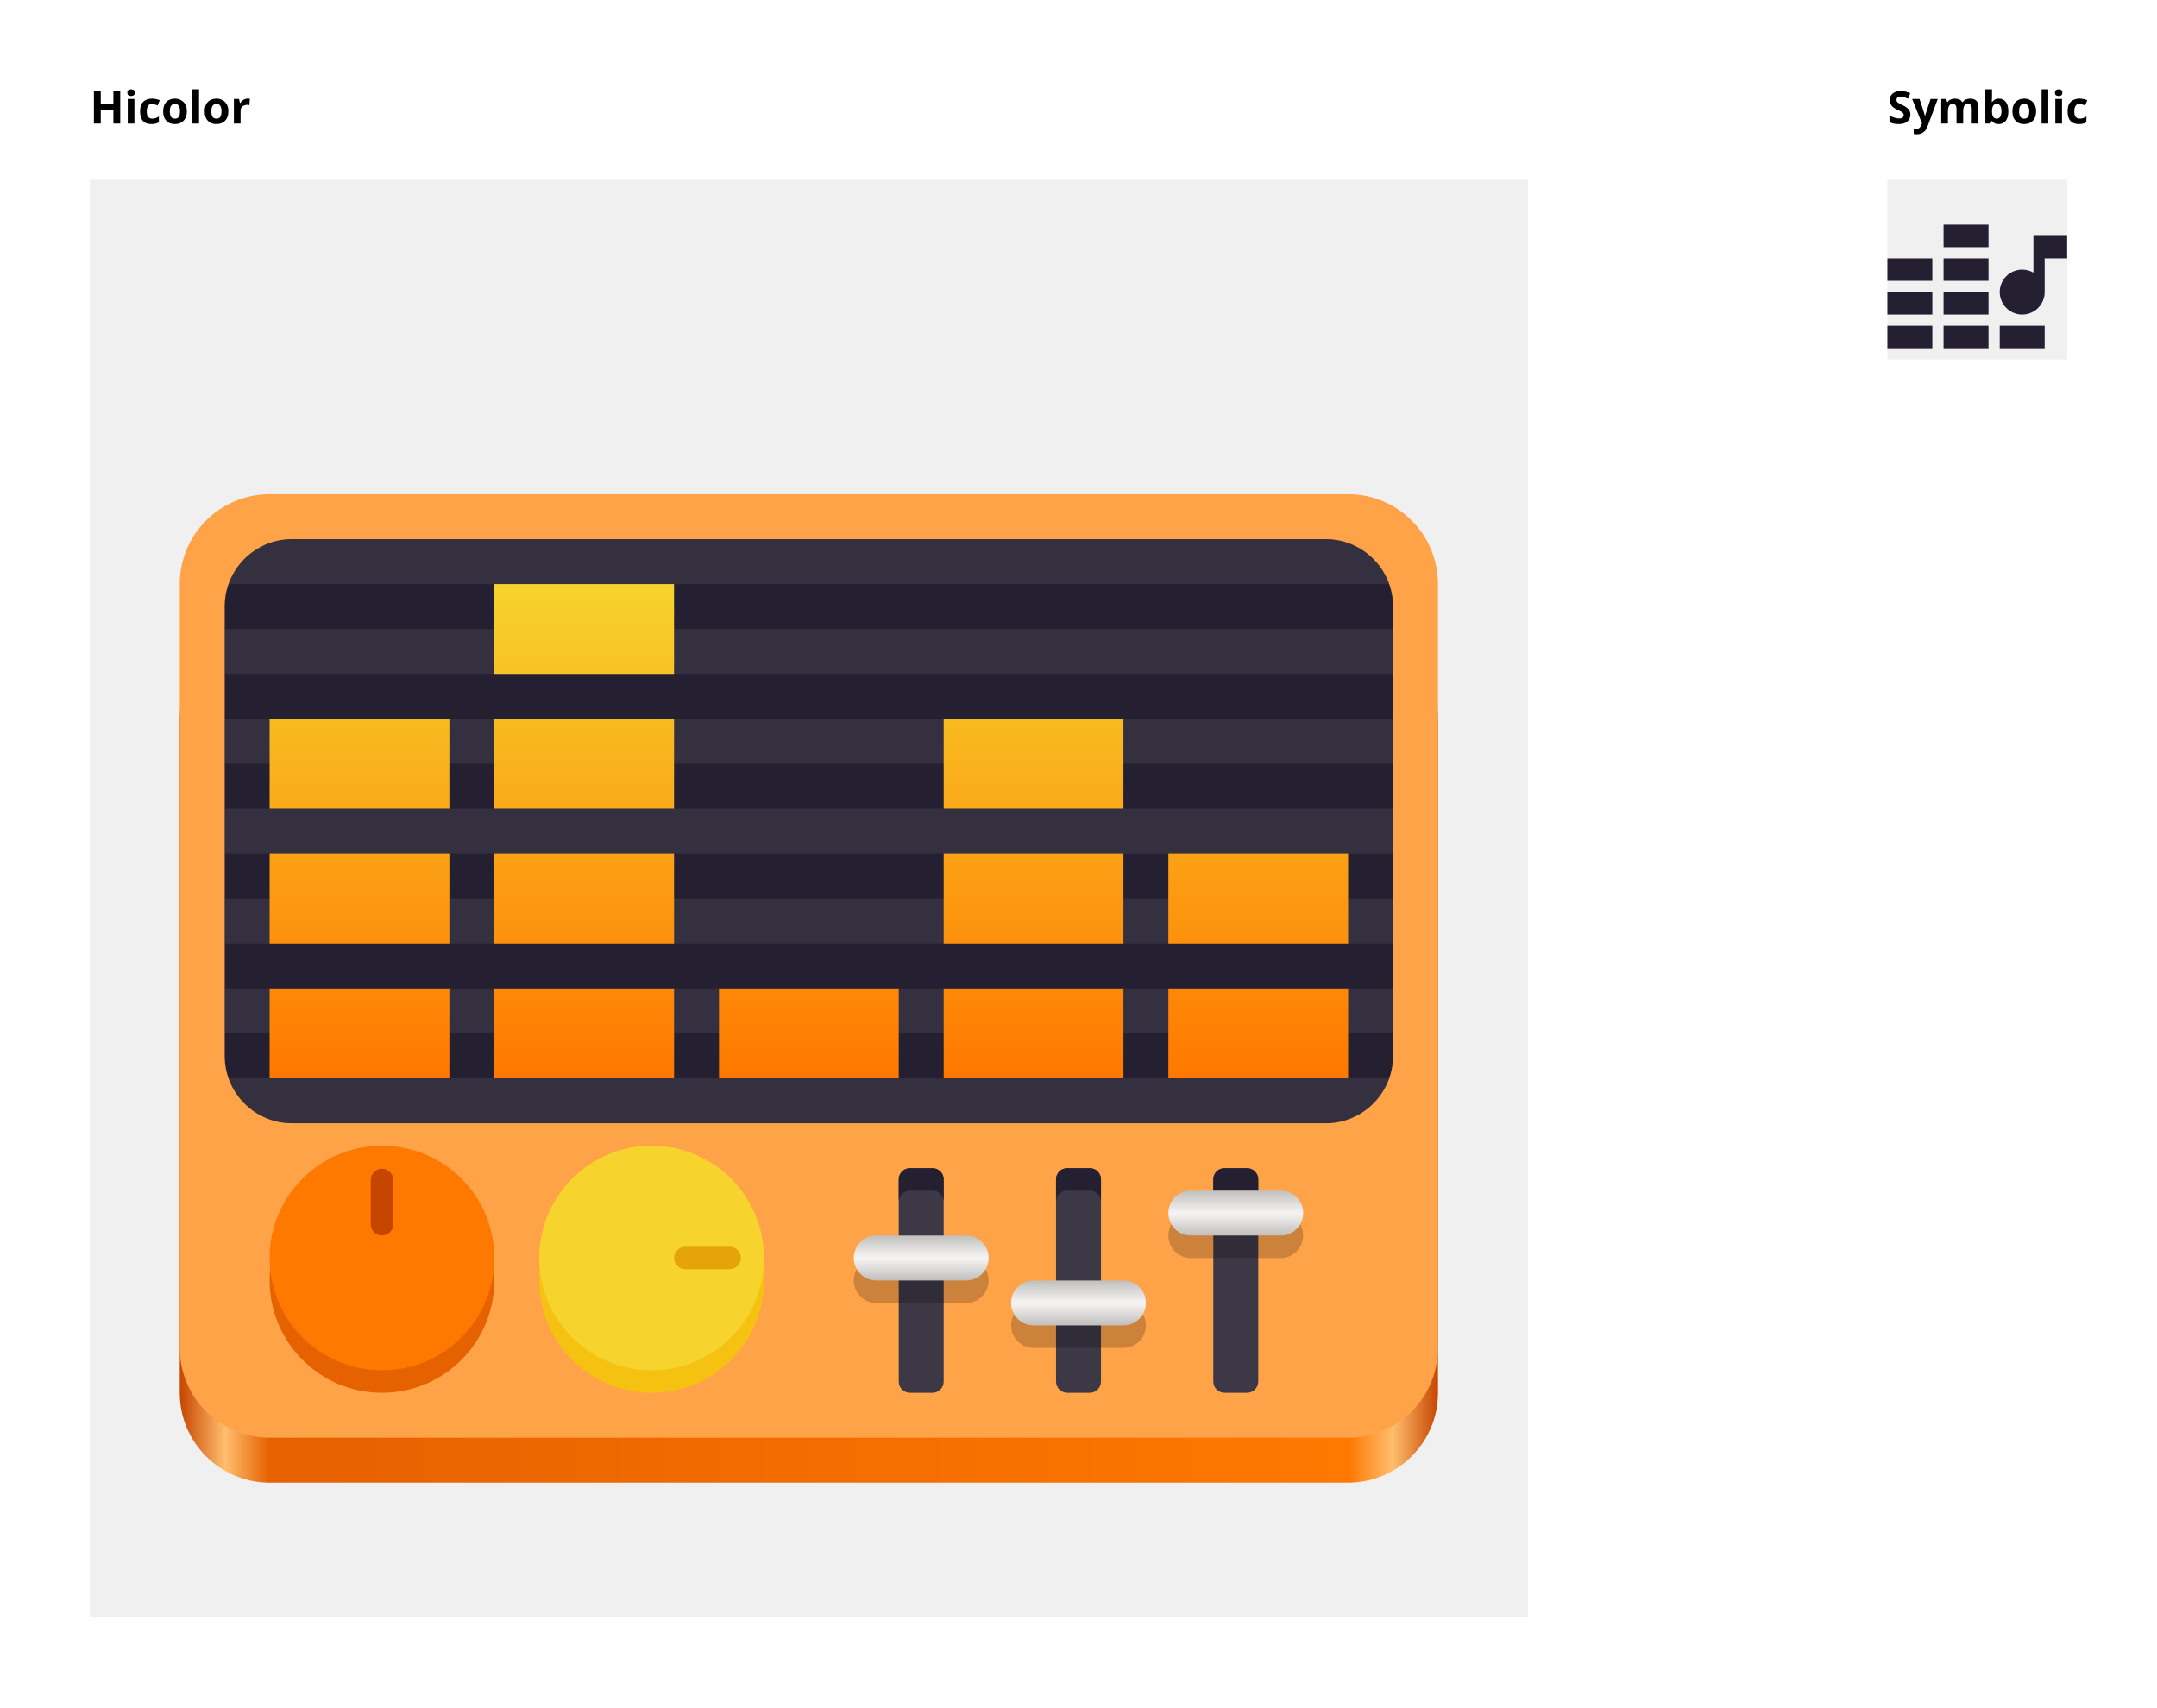
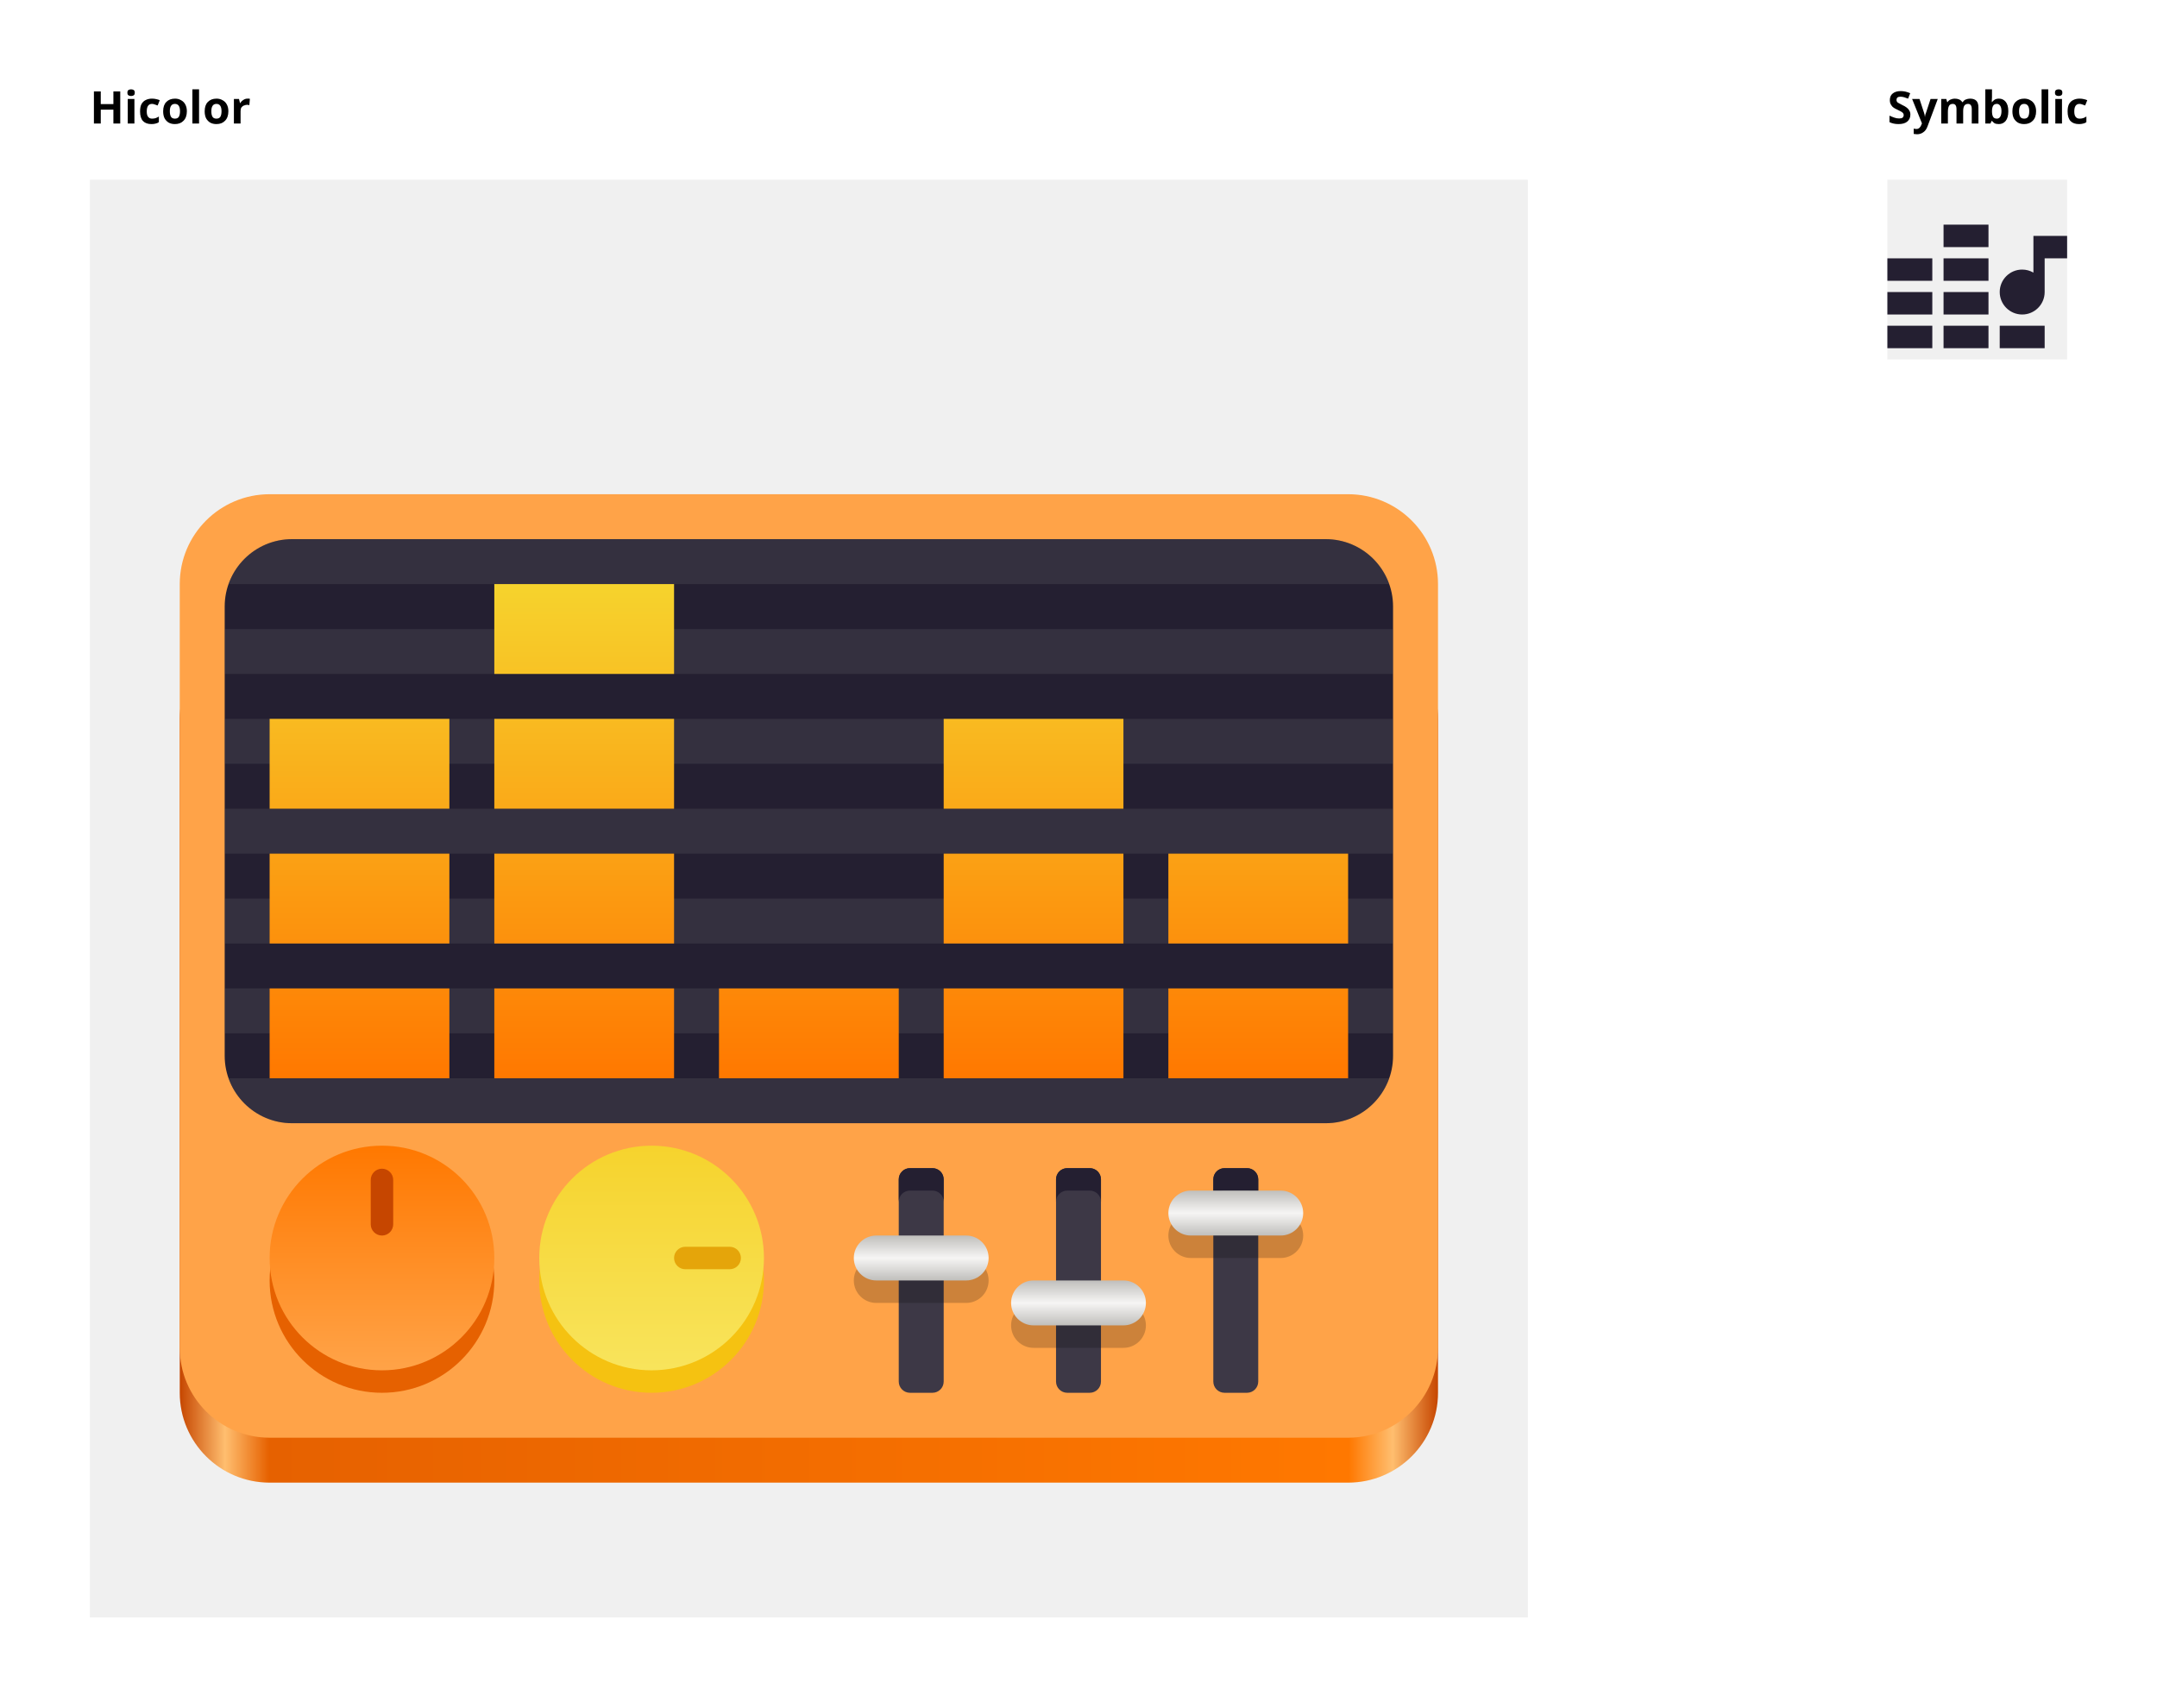
<svg xmlns="http://www.w3.org/2000/svg" xmlns:xlink="http://www.w3.org/1999/xlink" width="192" height="152" id="svg11300" version="1.0" style="display:inline;enable-background:new" viewBox="0 0 192 152">
  <defs id="defs3">
+     <linearGradient id="linearGradient1040">
+       <stop style="stop-color:#f6d32d;stop-opacity:1;" offset="0" id="stop1036" />
+       <stop style="stop-color:#f8e45c;stop-opacity:1;" offset="1" id="stop1038" />
+     </linearGradient>
+     <linearGradient id="linearGradient985">
+       <stop style="stop-color:#ff7800;stop-opacity:1;" offset="0" id="stop981" />
+       <stop style="stop-color:#ffa348;stop-opacity:1;" offset="1" id="stop983" />
+     </linearGradient>
    <linearGradient id="linearGradient26678">
      <stop style="stop-color:#c0bfbc;stop-opacity:1;" offset="0" id="stop26674" />
      <stop style="stop-color:#f6f5f4;stop-opacity:1;" offset="0.5" id="stop26682" />
      <stop style="stop-color:#c0bfbc;stop-opacity:1;" offset="1" id="stop26676" />
    </linearGradient>
    <linearGradient id="linearGradient14448">
      <stop style="stop-color:#f6d32d;stop-opacity:1;" offset="0" id="stop14444" />
      <stop style="stop-color:#ff7800;stop-opacity:1;" offset="1" id="stop14446" />
    </linearGradient>
    <linearGradient id="linearGradient851">
      <stop id="stop839" offset="0" style="stop-color:#c64600;stop-opacity:1;" />
      <stop style="stop-color:#ffbe6f;stop-opacity:1;" offset="0.036" id="stop841" />
      <stop id="stop843" offset="0.071" style="stop-color:#e66100;stop-opacity:1;" />
      <stop style="stop-color:#ff7800;stop-opacity:1;" offset="0.929" id="stop845" />
      <stop id="stop847" offset="0.964" style="stop-color:#ffbe6f;stop-opacity:1;" />
      <stop id="stop849" offset="1" style="stop-color:#c64600;stop-opacity:1;" />
    </linearGradient>
    <linearGradient xlink:href="#linearGradient851" id="linearGradient765" gradientUnits="userSpaceOnUse" gradientTransform="matrix(0.25,0,0,0.25,-14.14897,400.3485)" x1="88.596" y1="-449.394" x2="536.596" y2="-449.394" />
    <linearGradient xlink:href="#linearGradient14448" id="linearGradient14450" x1="64" y1="208" x2="64" y2="252" gradientUnits="userSpaceOnUse" />
    <linearGradient xlink:href="#linearGradient26678" id="linearGradient26680" x1="74" y1="266" x2="74" y2="270" gradientUnits="userSpaceOnUse" />
    <linearGradient xlink:href="#linearGradient26678" id="linearGradient29272" gradientUnits="userSpaceOnUse" x1="74" y1="266" x2="74" y2="270" gradientTransform="translate(14,4)" />
    <linearGradient xlink:href="#linearGradient26678" id="linearGradient29282" gradientUnits="userSpaceOnUse" gradientTransform="translate(28,-4)" x1="74" y1="266" x2="74" y2="270" />
    <clipPath clipPathUnits="userSpaceOnUse" id="clipPath35060">
      <rect style="fill:#241f31;fill-opacity:1;stroke-width:2;stroke-linecap:square" id="rect35062" width="104" height="52" x="12" y="204" rx="6" ry="6" />
    </clipPath>
+     <linearGradient xlink:href="#linearGradient985" id="linearGradient987" x1="26" y1="258" x2="26" y2="278" gradientUnits="userSpaceOnUse" />
+     <linearGradient xlink:href="#linearGradient1040" id="linearGradient1042" x1="268" y1="-60" x2="268" y2="-40" gradientUnits="userSpaceOnUse" gradientTransform="translate(-218,318)" />
  </defs>
  <g id="layer1" style="display:inline" transform="translate(8,-156)">
    <g id="layer4" style="display:inline">
      <rect y="172" x="9.2651362e-08" height="128" width="128" id="hicolor" style="display:inline;overflow:visible;visibility:visible;fill:#f0f0f0;fill-opacity:0;fill-rule:nonzero;stroke:none;stroke-width:0.5;marker:none;enable-background:accumulate" />
      <rect style="display:inline;overflow:visible;visibility:visible;fill:#f0f0f0;fill-opacity:0;fill-rule:nonzero;stroke:none;stroke-width:0.5;marker:none;enable-background:accumulate" id="symbolic" width="16" height="16" x="160" y="172" />
    </g>
    <g id="layer2" style="display:inline">
      <g style="display:inline;fill:#000000;enable-background:new" transform="matrix(7.991171,0,0,8.003641,-167.7909,-4846.078)" id="g12027" />
      <rect style="display:inline;overflow:visible;visibility:visible;fill:#f0f0f0;fill-opacity:1;fill-rule:nonzero;stroke:none;stroke-width:0.5;marker:none;enable-background:accumulate" id="128" width="128" height="128" x="9.2651362e-08" y="172" />
      <g id="g883" style="fill:none;fill-opacity:0.251;stroke:#a579b3;stroke-opacity:1" transform="translate(-24,24)" />
      <g id="g900" style="fill:none;fill-opacity:0.251;stroke:#a579b3;stroke-opacity:1" transform="translate(-24,24)" />
      <rect y="172" x="160" height="16" width="16" id="16" style="display:inline;overflow:visible;visibility:visible;fill:#f0f0f0;fill-opacity:1;fill-rule:nonzero;stroke:none;stroke-width:0.5;marker:none;enable-background:accumulate" />
      <text xml:space="preserve" style="font-style:normal;font-variant:normal;font-weight:bold;font-stretch:normal;font-size:4px;line-height:125%;font-family:Cantarell;-inkscape-font-specification:'Cantarell, Bold';text-align:start;writing-mode:lr-tb;text-anchor:start;display:inline;fill:#000000;fill-opacity:1;stroke:none;stroke-width:0.333;enable-background:new" x="0" y="167" id="text863">
        <tspan style="font-size:4px;stroke-width:0.333" id="tspan861" x="0" y="167">Hicolor</tspan>
      </text>
      <text id="text867" y="167" x="160" style="font-style:normal;font-variant:normal;font-weight:bold;font-stretch:normal;font-size:4px;line-height:125%;font-family:Cantarell;-inkscape-font-specification:'Cantarell, Bold';text-align:start;writing-mode:lr-tb;text-anchor:start;display:inline;fill:#000000;fill-opacity:1;stroke:none;stroke-width:0.333;enable-background:new" xml:space="preserve">
        <tspan y="167" x="160" id="tspan865" style="font-size:4px;stroke-width:0.333">Symbolic</tspan>
      </text>
    </g>
    <g id="layer9" style="display:inline">
      <rect ry="8" rx="8" y="212" x="8" height="76" width="112" id="rect759" style="display:inline;vector-effect:none;fill:url(#linearGradient765);fill-opacity:1;stroke:none;stroke-width:0.25;stroke-linecap:butt;stroke-linejoin:miter;stroke-miterlimit:4;stroke-dasharray:none;stroke-dashoffset:0;stroke-opacity:1;marker:none;marker-start:none;marker-mid:none;marker-end:none;paint-order:normal;enable-background:new" />
      <rect style="display:inline;vector-effect:none;fill:#ffa348;fill-opacity:1;stroke:none;stroke-width:0.25;stroke-linecap:butt;stroke-linejoin:miter;stroke-miterlimit:4;stroke-dasharray:none;stroke-dashoffset:0;stroke-opacity:1;marker:none;marker-start:none;marker-mid:none;marker-end:none;paint-order:normal;enable-background:new" id="rect761" width="112" height="84" x="8" y="200" rx="8" ry="8" />
-       <rect style="fill:#3d3846;fill-opacity:1;stroke-width:2;stroke-linecap:square" id="rect25178" width="4" height="20" x="72" y="260" rx="1" ry="1" />
      <rect style="fill:#241f31;fill-opacity:1;stroke-width:2;stroke-linecap:square" id="rect2453" width="104" height="52" x="12" y="204" rx="6" ry="6" />
      <g id="g34514" clip-path="url(#clipPath35060)" style="fill:#77767b;opacity:1;fill-opacity:0.2">
        <rect style="fill:#77767b;fill-opacity:0.2;stroke-width:2;stroke-linecap:square" id="rect33971" width="104" height="4" x="12" y="204" />
        <rect style="fill:#77767b;fill-opacity:0.2;stroke-width:2;stroke-linecap:square" id="rect33973" width="104" height="4" x="12" y="212" />
        <rect style="fill:#77767b;fill-opacity:0.2;stroke-width:2;stroke-linecap:square" id="rect33975" width="104" height="4" x="12" y="220" />
        <rect style="fill:#77767b;fill-opacity:0.2;stroke-width:2;stroke-linecap:square" id="rect33977" width="104" height="4" x="12" y="228" />
        <rect style="fill:#77767b;fill-opacity:0.2;stroke-width:2;stroke-linecap:square" id="rect33979" width="104" height="4" x="12" y="236" />
        <rect style="fill:#77767b;fill-opacity:0.2;stroke-width:2;stroke-linecap:square" id="rect33981" width="104" height="4" x="12" y="244" />
        <rect style="fill:#77767b;fill-opacity:0.2;stroke-width:2;stroke-linecap:square" id="rect33983" width="104" height="4" x="12" y="252" />
      </g>
      <g id="g12410" style="fill-opacity:1;fill:url(#linearGradient14450)">
        <rect style="fill:url(#linearGradient14450);fill-opacity:1;stroke-width:2;stroke-linecap:square" id="rect3507" width="16" height="8" x="16" y="244" />
        <rect style="fill:url(#linearGradient14450);fill-opacity:1;stroke-width:2;stroke-linecap:square" id="rect3509" width="16" height="8" x="16" y="232" />
        <rect style="fill:url(#linearGradient14450);fill-opacity:1;stroke-width:2;stroke-linecap:square" id="rect3511" width="16" height="8" x="16" y="220" />
        <rect style="fill:url(#linearGradient14450);fill-opacity:1;stroke-width:2;stroke-linecap:square" id="rect3519" width="16" height="8" x="36" y="244" />
        <rect style="fill:url(#linearGradient14450);fill-opacity:1;stroke-width:2;stroke-linecap:square" id="rect3521" width="16" height="8" x="36" y="232" />
        <rect style="fill:url(#linearGradient14450);fill-opacity:1;stroke-width:2;stroke-linecap:square" id="rect3523" width="16" height="8" x="36" y="220" />
        <rect style="fill:url(#linearGradient14450);fill-opacity:1;stroke-width:2;stroke-linecap:square" id="rect3525" width="16" height="8" x="36" y="208" />
        <rect style="fill:url(#linearGradient14450);fill-opacity:1;stroke-width:2;stroke-linecap:square" id="rect3531" width="16" height="8" x="56" y="244" />
        <rect style="fill:url(#linearGradient14450);fill-opacity:1;stroke-width:2;stroke-linecap:square" id="rect3543" width="16" height="8" x="76" y="244" />
        <rect style="fill:url(#linearGradient14450);fill-opacity:1;stroke-width:2;stroke-linecap:square" id="rect3545" width="16" height="8" x="76" y="232" />
        <rect style="fill:url(#linearGradient14450);fill-opacity:1;stroke-width:2;stroke-linecap:square" id="rect3547" width="16" height="8" x="76" y="220" />
        <rect style="fill:url(#linearGradient14450);fill-opacity:1;stroke-width:2;stroke-linecap:square" id="rect3555" width="16" height="8" x="96" y="244" />
        <rect style="fill:url(#linearGradient14450);fill-opacity:1;stroke-width:2;stroke-linecap:square" id="rect3557" width="16" height="8" x="96" y="232" />
      </g>
-       <circle style="fill:#e66100;fill-opacity:1;stroke-width:2.5;stroke-linecap:square" id="circle18509" cx="26" cy="270" r="10" />
-       <circle style="fill:#ff7800;fill-opacity:1;stroke-width:2.5;stroke-linecap:square" id="circle20556" cx="26" cy="268" r="10" />
-       <rect style="fill:#c64600;fill-opacity:1;stroke-width:2;stroke-linecap:square" id="rect21102" width="2" height="5.95" x="25" y="260.05" rx="1" ry="1" />
-       <circle style="fill:#f5c211;fill-opacity:1;stroke-width:2.5;stroke-linecap:square" id="circle22142" cx="50" cy="270" r="10" />
-       <circle style="fill:#f6d32d;fill-opacity:1;stroke-width:2.5;stroke-linecap:square" id="circle22144" cx="268" cy="-50" r="10" transform="rotate(90)" />
-       <rect style="fill:#e5a50a;fill-opacity:1;stroke-width:2;stroke-linecap:square" id="rect22146" width="2" height="5.95" x="267" y="-57.95" rx="1" ry="1" transform="rotate(90)" />
-       <path id="rect28754" style="fill:#241f31;fill-opacity:1;stroke-width:2;stroke-linecap:square" d="m 73,260 c -0.554,0 -1,0.446 -1,1 v 2 c 0,-0.554 0.446,-1 1,-1 h 2 c 0.554,0 1,0.446 1,1 v -2 c 0,-0.554 -0.446,-1 -1,-1 z" />
-       <rect style="fill:#3d3846;fill-opacity:1;stroke-width:2;stroke-linecap:square" id="rect29264" width="4" height="20" x="86" y="260" rx="1" ry="1" />
-       <path id="path29270" style="fill:#241f31;fill-opacity:1;stroke-width:2;stroke-linecap:square" d="m 87,260 c -0.554,0 -1,0.446 -1,1 v 2 c 0,-0.554 0.446,-1 1,-1 h 2 c 0.554,0 1,0.446 1,1 v -2 c 0,-0.554 -0.446,-1 -1,-1 z" />
-       <rect style="fill:#3d3846;fill-opacity:1;stroke-width:2;stroke-linecap:square" id="rect29274" width="4" height="20" x="100" y="260" rx="1" ry="1" />
-       <path id="path29280" style="fill:#241f31;fill-opacity:1;stroke-width:2;stroke-linecap:square" d="m 101,260 c -0.554,0 -1,0.446 -1,1 v 2 c 0,-0.554 0.446,-1 1,-1 h 2 c 0.554,0 1,0.446 1,1 v -2 c 0,-0.554 -0.446,-1 -1,-1 z" />
-       <rect style="fill:#000000;fill-opacity:0.2;stroke-width:2;stroke-linecap:square" id="rect29276" width="12" height="4" x="96" y="264" rx="2" ry="2" />
-       <rect style="fill:url(#linearGradient29282);fill-opacity:1;stroke-width:2;stroke-linecap:square" id="rect29278" width="12" height="4" x="96" y="262" rx="2" ry="2" />
-       <rect style="fill:#000000;fill-opacity:0.2;stroke-width:2;stroke-linecap:square" id="rect29266" width="12" height="4" x="82" y="272" rx="2" ry="2" />
-       <rect style="fill:url(#linearGradient29272);fill-opacity:1;stroke-width:2;stroke-linecap:square" id="rect29268" width="12" height="4" x="82" y="270" rx="2" ry="2" />
-       <rect style="fill:#000000;fill-opacity:0.2;stroke-width:2;stroke-linecap:square" id="rect26684" width="12" height="4" x="68" y="268" rx="2" ry="2" />
-       <rect style="fill:url(#linearGradient26680);fill-opacity:1;stroke-width:2;stroke-linecap:square" id="rect25124" width="12" height="4" x="68" y="266" rx="2" ry="2" />
-       <rect style="opacity:1;fill:#241f31;fill-opacity:1;stroke-width:2;stroke-linecap:square" id="rect43164" width="4" height="2" x="160" y="185" />
-       <rect style="opacity:1;fill:#241f31;fill-opacity:1;stroke-width:2;stroke-linecap:square" id="rect43166" width="4" height="2" x="165" y="185" />
-       <rect style="opacity:1;fill:#241f31;fill-opacity:1;stroke-width:2;stroke-linecap:square" id="rect43168" width="4" height="2" x="170" y="185" />
-       <rect style="opacity:1;fill:#241f31;fill-opacity:1;stroke-width:2;stroke-linecap:square" id="rect43178" width="4" height="2" x="165" y="182" />
-       <rect style="opacity:1;fill:#241f31;fill-opacity:1;stroke-width:2;stroke-linecap:square" id="rect43180" width="4" height="2" x="165" y="179" />
-       <rect style="opacity:1;fill:#241f31;fill-opacity:1;stroke-width:2;stroke-linecap:square" id="rect43182" width="4" height="2" x="165" y="176" />
-       <rect style="opacity:1;fill:#241f31;fill-opacity:1;stroke-width:2;stroke-linecap:square" id="rect43186" width="4" height="2" x="160" y="182" />
-       <rect style="opacity:1;fill:#241f31;fill-opacity:1;stroke-width:2;stroke-linecap:square" id="rect43188" width="4" height="2" x="160" y="179" />
-       <path d="m 173,177 v 3.27 C 172.695,180.094 172.352,180 172,180 c -1.105,0 -2,0.895 -2,2 0,1.105 0.895,2 2,2 1.105,0 2,-0.895 2,-2 v -3 h 2 v -2 z m 0,0" id="path50155" style="fill:#241f31" />
+       <g id="g3649">
+         <circle style="fill:#f5c211;fill-opacity:1;stroke-width:2.5;stroke-linecap:square" id="circle22142" cx="50" cy="270" r="10" />
+         <circle style="fill:url(#linearGradient1042);fill-opacity:1;stroke-width:2.5;stroke-linecap:square" id="circle22144" cx="50" cy="268" r="10" />
+         <rect style="fill:#e5a50a;fill-opacity:1;stroke-width:2;stroke-linecap:square" id="rect22146" width="2" height="5.95" x="267" y="-57.95" rx="1" ry="1" transform="rotate(90)" />
+       </g>
+       <g id="g3654" style="display:inline;enable-background:new">
+         <circle style="fill:#e66100;fill-opacity:1;stroke-width:2.5;stroke-linecap:square" id="circle18509" cx="26" cy="270" r="10" />
+         <circle style="fill:url(#linearGradient987);fill-opacity:1;stroke-width:2.5;stroke-linecap:square" id="circle20556" cx="26" cy="268" r="10" />
+         <rect style="fill:#c64600;fill-opacity:1;stroke-width:2;stroke-linecap:square" id="rect21102" width="2" height="5.95" x="25" y="260.05" rx="1" ry="1" />
+       </g>
+       <g id="g3672">
+         <rect style="fill:#3d3846;fill-opacity:1;stroke-width:2;stroke-linecap:square" id="rect29274" width="4" height="20" x="100" y="260" rx="1" ry="1" />
+         <path id="path29280" style="fill:#241f31;fill-opacity:1;stroke-width:2;stroke-linecap:square" d="m 101,260 c -0.554,0 -1,0.446 -1,1 v 2 c 0,-0.554 0.446,-1 1,-1 h 2 c 0.554,0 1,0.446 1,1 v -2 c 0,-0.554 -0.446,-1 -1,-1 z" />
+         <rect style="fill:#000000;fill-opacity:0.2;stroke-width:2;stroke-linecap:square" id="rect29276" width="12" height="4" x="96" y="264" rx="2" ry="2" />
+         <rect style="fill:url(#linearGradient29282);fill-opacity:1;stroke-width:2;stroke-linecap:square" id="rect29278" width="12" height="4" x="96" y="262" rx="2" ry="2" />
+       </g>
+       <g id="g3678">
+         <rect style="fill:#3d3846;fill-opacity:1;stroke-width:2;stroke-linecap:square" id="rect29264" width="4" height="20" x="86" y="260" rx="1" ry="1" />
+         <path id="path29270" style="fill:#241f31;fill-opacity:1;stroke-width:2;stroke-linecap:square" d="m 87,260 c -0.554,0 -1,0.446 -1,1 v 2 c 0,-0.554 0.446,-1 1,-1 h 2 c 0.554,0 1,0.446 1,1 v -2 c 0,-0.554 -0.446,-1 -1,-1 z" />
+         <rect style="fill:#000000;fill-opacity:0.2;stroke-width:2;stroke-linecap:square" id="rect29266" width="12" height="4" x="82" y="272" rx="2" ry="2" />
+         <rect style="fill:url(#linearGradient29272);fill-opacity:1;stroke-width:2;stroke-linecap:square" id="rect29268" width="12" height="4" x="82" y="270" rx="2" ry="2" />
+       </g>
+       <g id="g3684">
+         <rect style="fill:#3d3846;fill-opacity:1;stroke-width:2;stroke-linecap:square" id="rect25178" width="4" height="20" x="72" y="260" rx="1" ry="1" />
+         <path id="rect28754" style="fill:#241f31;fill-opacity:1;stroke-width:2;stroke-linecap:square" d="m 73,260 c -0.554,0 -1,0.446 -1,1 v 2 c 0,-0.554 0.446,-1 1,-1 h 2 c 0.554,0 1,0.446 1,1 v -2 c 0,-0.554 -0.446,-1 -1,-1 z" />
+         <rect style="fill:#000000;fill-opacity:0.2;stroke-width:2;stroke-linecap:square" id="rect26684" width="12" height="4" x="68" y="268" rx="2" ry="2" />
+         <rect style="fill:url(#linearGradient26680);fill-opacity:1;stroke-width:2;stroke-linecap:square" id="rect25124" width="12" height="4" x="68" y="266" rx="2" ry="2" />
+       </g>
+       <g id="g3630">
+         <rect style="opacity:1;fill:#241f31;fill-opacity:1;stroke-width:2;stroke-linecap:square" id="rect43164" width="4" height="2" x="160" y="185" />
+         <rect style="opacity:1;fill:#241f31;fill-opacity:1;stroke-width:2;stroke-linecap:square" id="rect43166" width="4" height="2" x="165" y="185" />
+         <rect style="opacity:1;fill:#241f31;fill-opacity:1;stroke-width:2;stroke-linecap:square" id="rect43168" width="4" height="2" x="170" y="185" />
+         <rect style="opacity:1;fill:#241f31;fill-opacity:1;stroke-width:2;stroke-linecap:square" id="rect43178" width="4" height="2" x="165" y="182" />
+         <rect style="opacity:1;fill:#241f31;fill-opacity:1;stroke-width:2;stroke-linecap:square" id="rect43180" width="4" height="2" x="165" y="179" />
+         <rect style="opacity:1;fill:#241f31;fill-opacity:1;stroke-width:2;stroke-linecap:square" id="rect43182" width="4" height="2" x="165" y="176" />
+         <rect style="opacity:1;fill:#241f31;fill-opacity:1;stroke-width:2;stroke-linecap:square" id="rect43186" width="4" height="2" x="160" y="182" />
+         <rect style="opacity:1;fill:#241f31;fill-opacity:1;stroke-width:2;stroke-linecap:square" id="rect43188" width="4" height="2" x="160" y="179" />
+         <path d="m 173,177 v 3.27 C 172.695,180.094 172.352,180 172,180 c -1.105,0 -2,0.895 -2,2 0,1.105 0.895,2 2,2 1.105,0 2,-0.895 2,-2 v -3 h 2 v -2 z m 0,0" id="path50155" style="fill:#241f31" />
+       </g>
    </g>
    <g id="layer3" style="display:none">
      <circle cx="64" cy="236" r="59.504" id="circle2892" style="display:inline;opacity:0.1;vector-effect:none;fill:none;fill-opacity:1;stroke:#000000;stroke-width:0.99;stroke-linecap:butt;stroke-linejoin:miter;stroke-miterlimit:4;stroke-dasharray:0.99, 0.99;stroke-dashoffset:0;stroke-opacity:1;marker:none;marker-start:none;marker-mid:none;marker-end:none;paint-order:normal;enable-background:new" />
      <rect ry="7.929" rx="8.701" y="180.495" x="20.495" height="111.01" width="87.01" id="rect2894" style="display:inline;opacity:0.1;vector-effect:none;fill:none;fill-opacity:1;stroke:#000000;stroke-width:0.99;stroke-linecap:butt;stroke-linejoin:miter;stroke-miterlimit:4;stroke-dasharray:0.99, 0.99;stroke-dashoffset:0;stroke-opacity:1;marker:none;marker-start:none;marker-mid:none;marker-end:none;paint-order:normal;enable-background:new" />
      <rect ry="7.924" rx="7.924" y="184.495" x="12.495" height="103.01" width="103.01" id="rect2896" style="display:inline;opacity:0.1;vector-effect:none;fill:none;fill-opacity:1;stroke:#000000;stroke-width:0.99;stroke-linecap:butt;stroke-linejoin:miter;stroke-miterlimit:4;stroke-dasharray:0.99, 0.99;stroke-dashoffset:0;stroke-opacity:1;marker:none;marker-start:none;marker-mid:none;marker-end:none;paint-order:normal;enable-background:new" />
      <rect ry="8.701" rx="7.929" y="200.495" x="8.495" height="87.01" width="111.01" id="rect2898" style="display:inline;opacity:0.1;vector-effect:none;fill:none;fill-opacity:1;stroke:#000000;stroke-width:0.99;stroke-linecap:butt;stroke-linejoin:miter;stroke-miterlimit:4;stroke-dasharray:0.99, 0.99;stroke-dashoffset:0;stroke-opacity:1;marker:none;marker-start:none;marker-mid:none;marker-end:none;paint-order:normal;enable-background:new" />
      <path id="path2900" d="M 2.6203015e-5,289 H 128" style="display:inline;fill:none;stroke:#62a0ea;stroke-width:2;stroke-linecap:butt;stroke-linejoin:miter;stroke-miterlimit:4;stroke-dasharray:none;stroke-opacity:1;enable-background:new" />
    </g>
  </g>
</svg>
